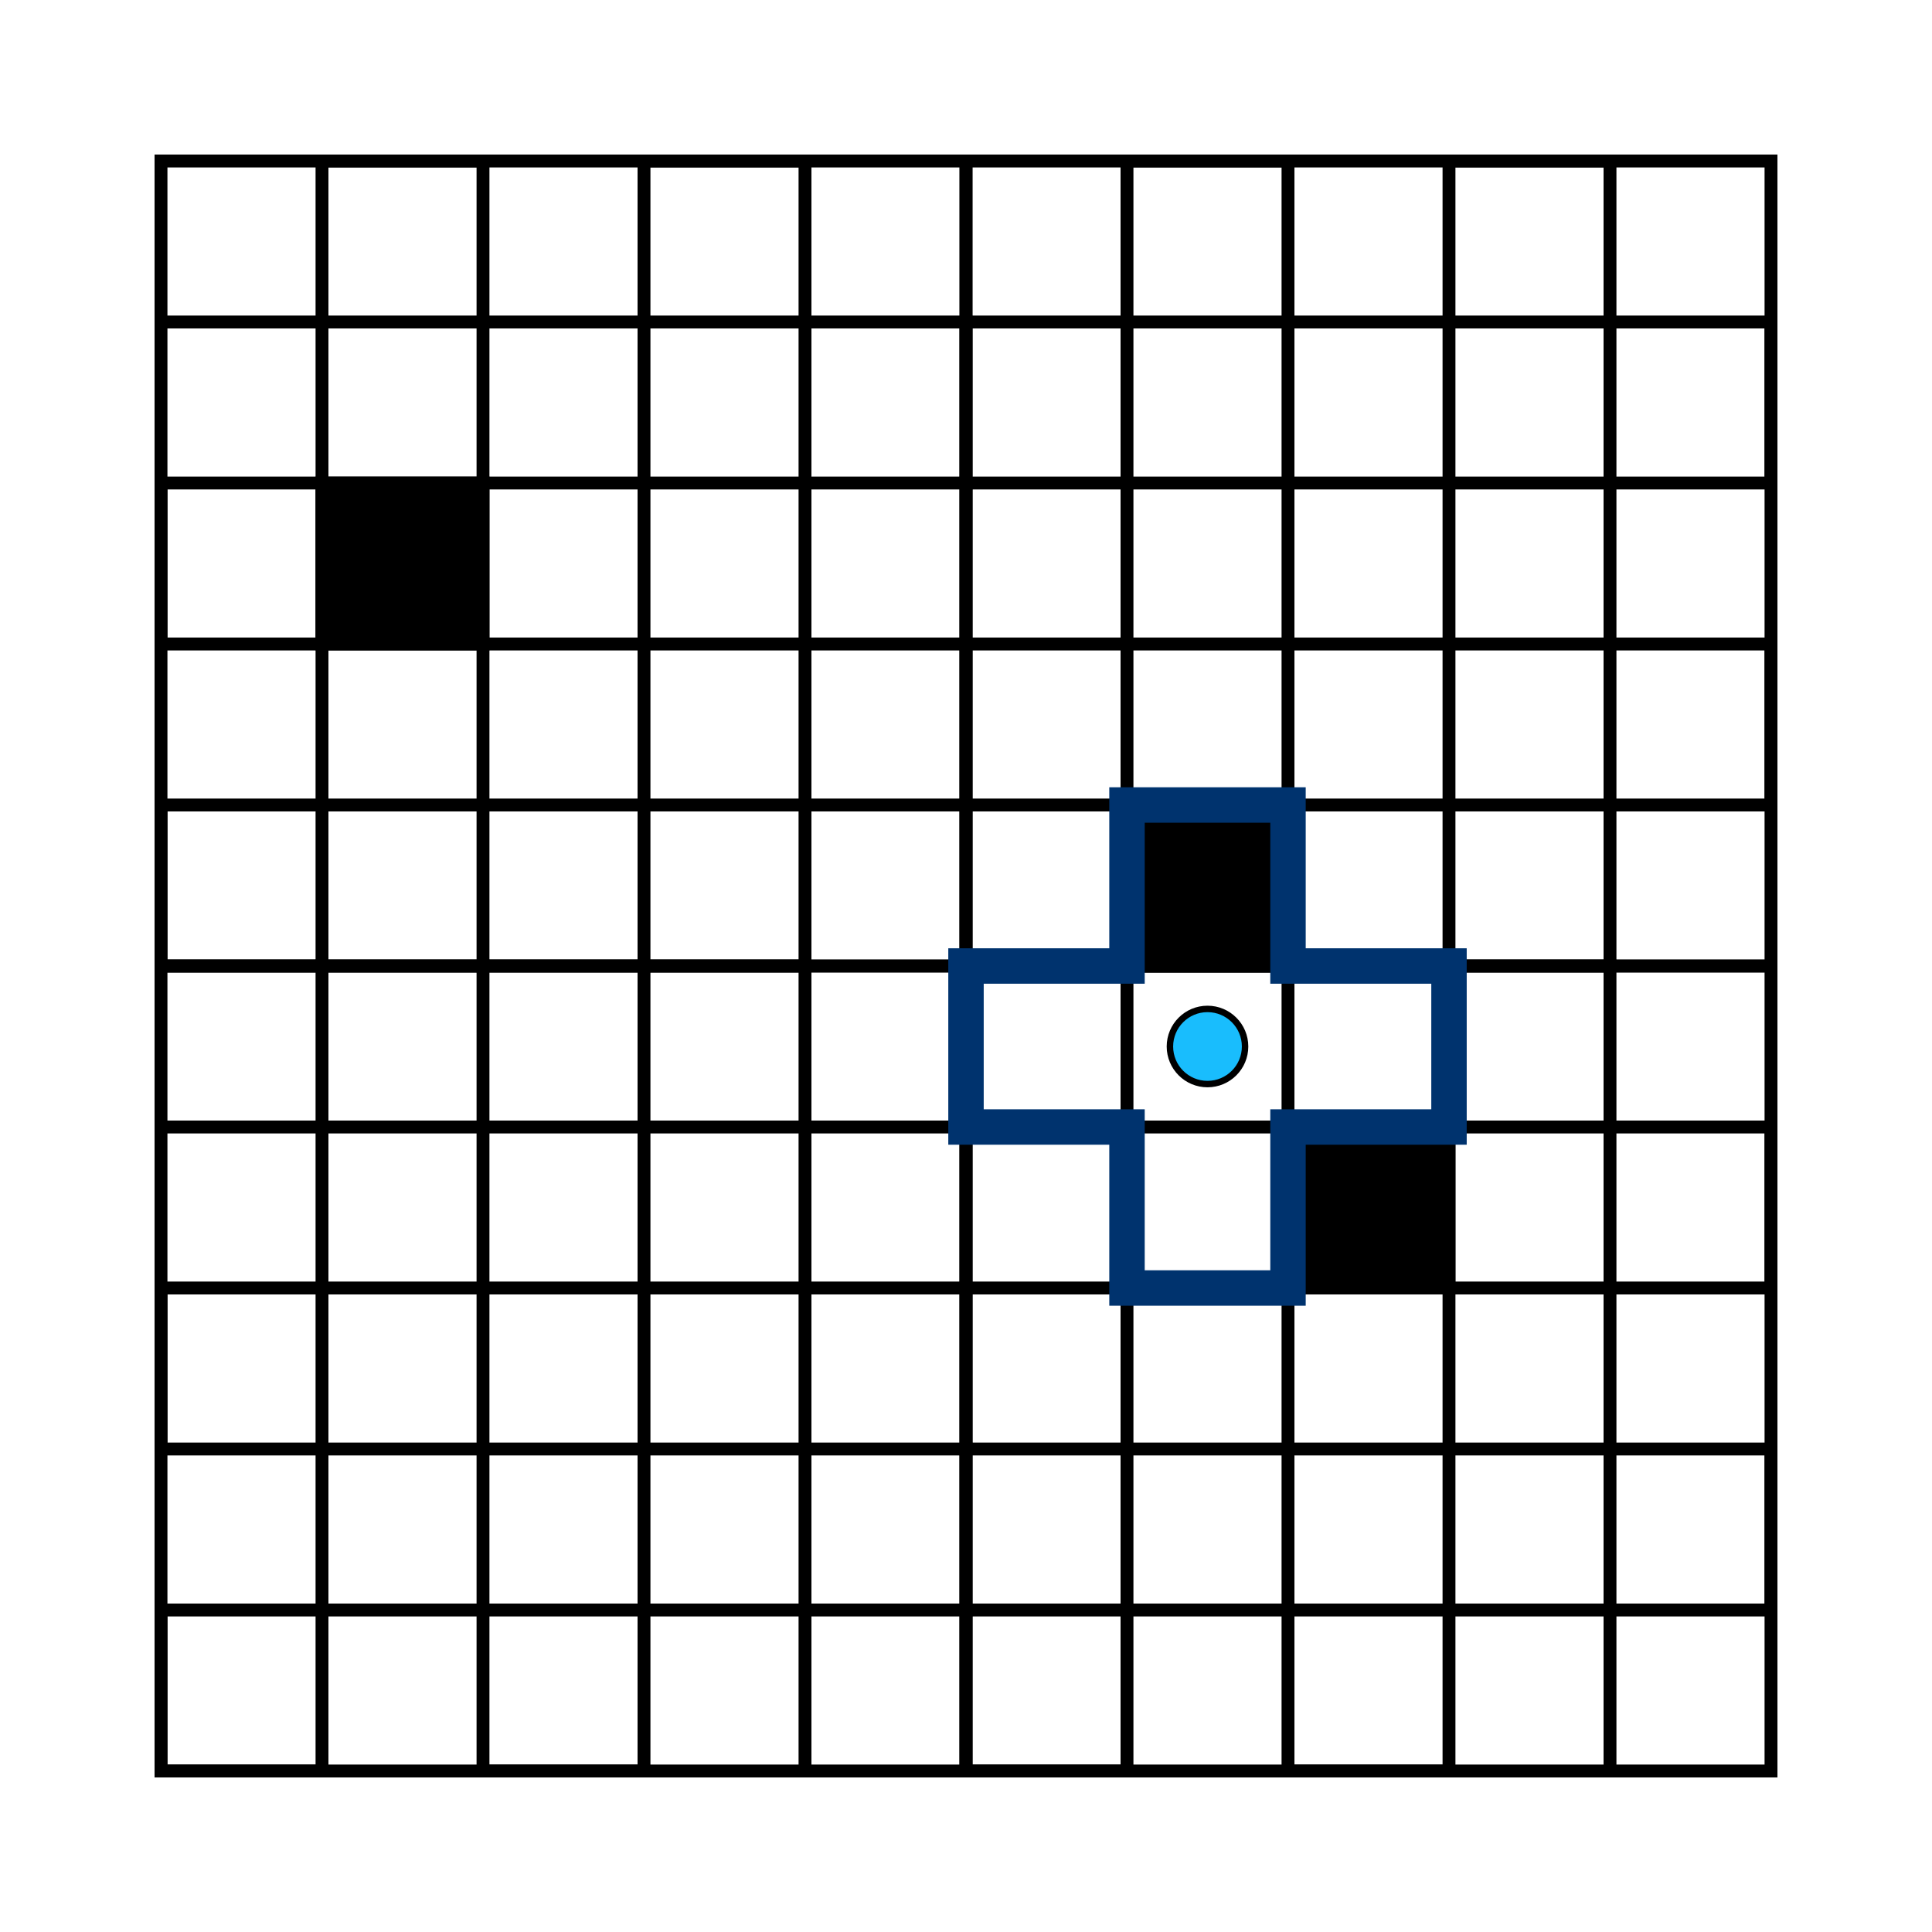
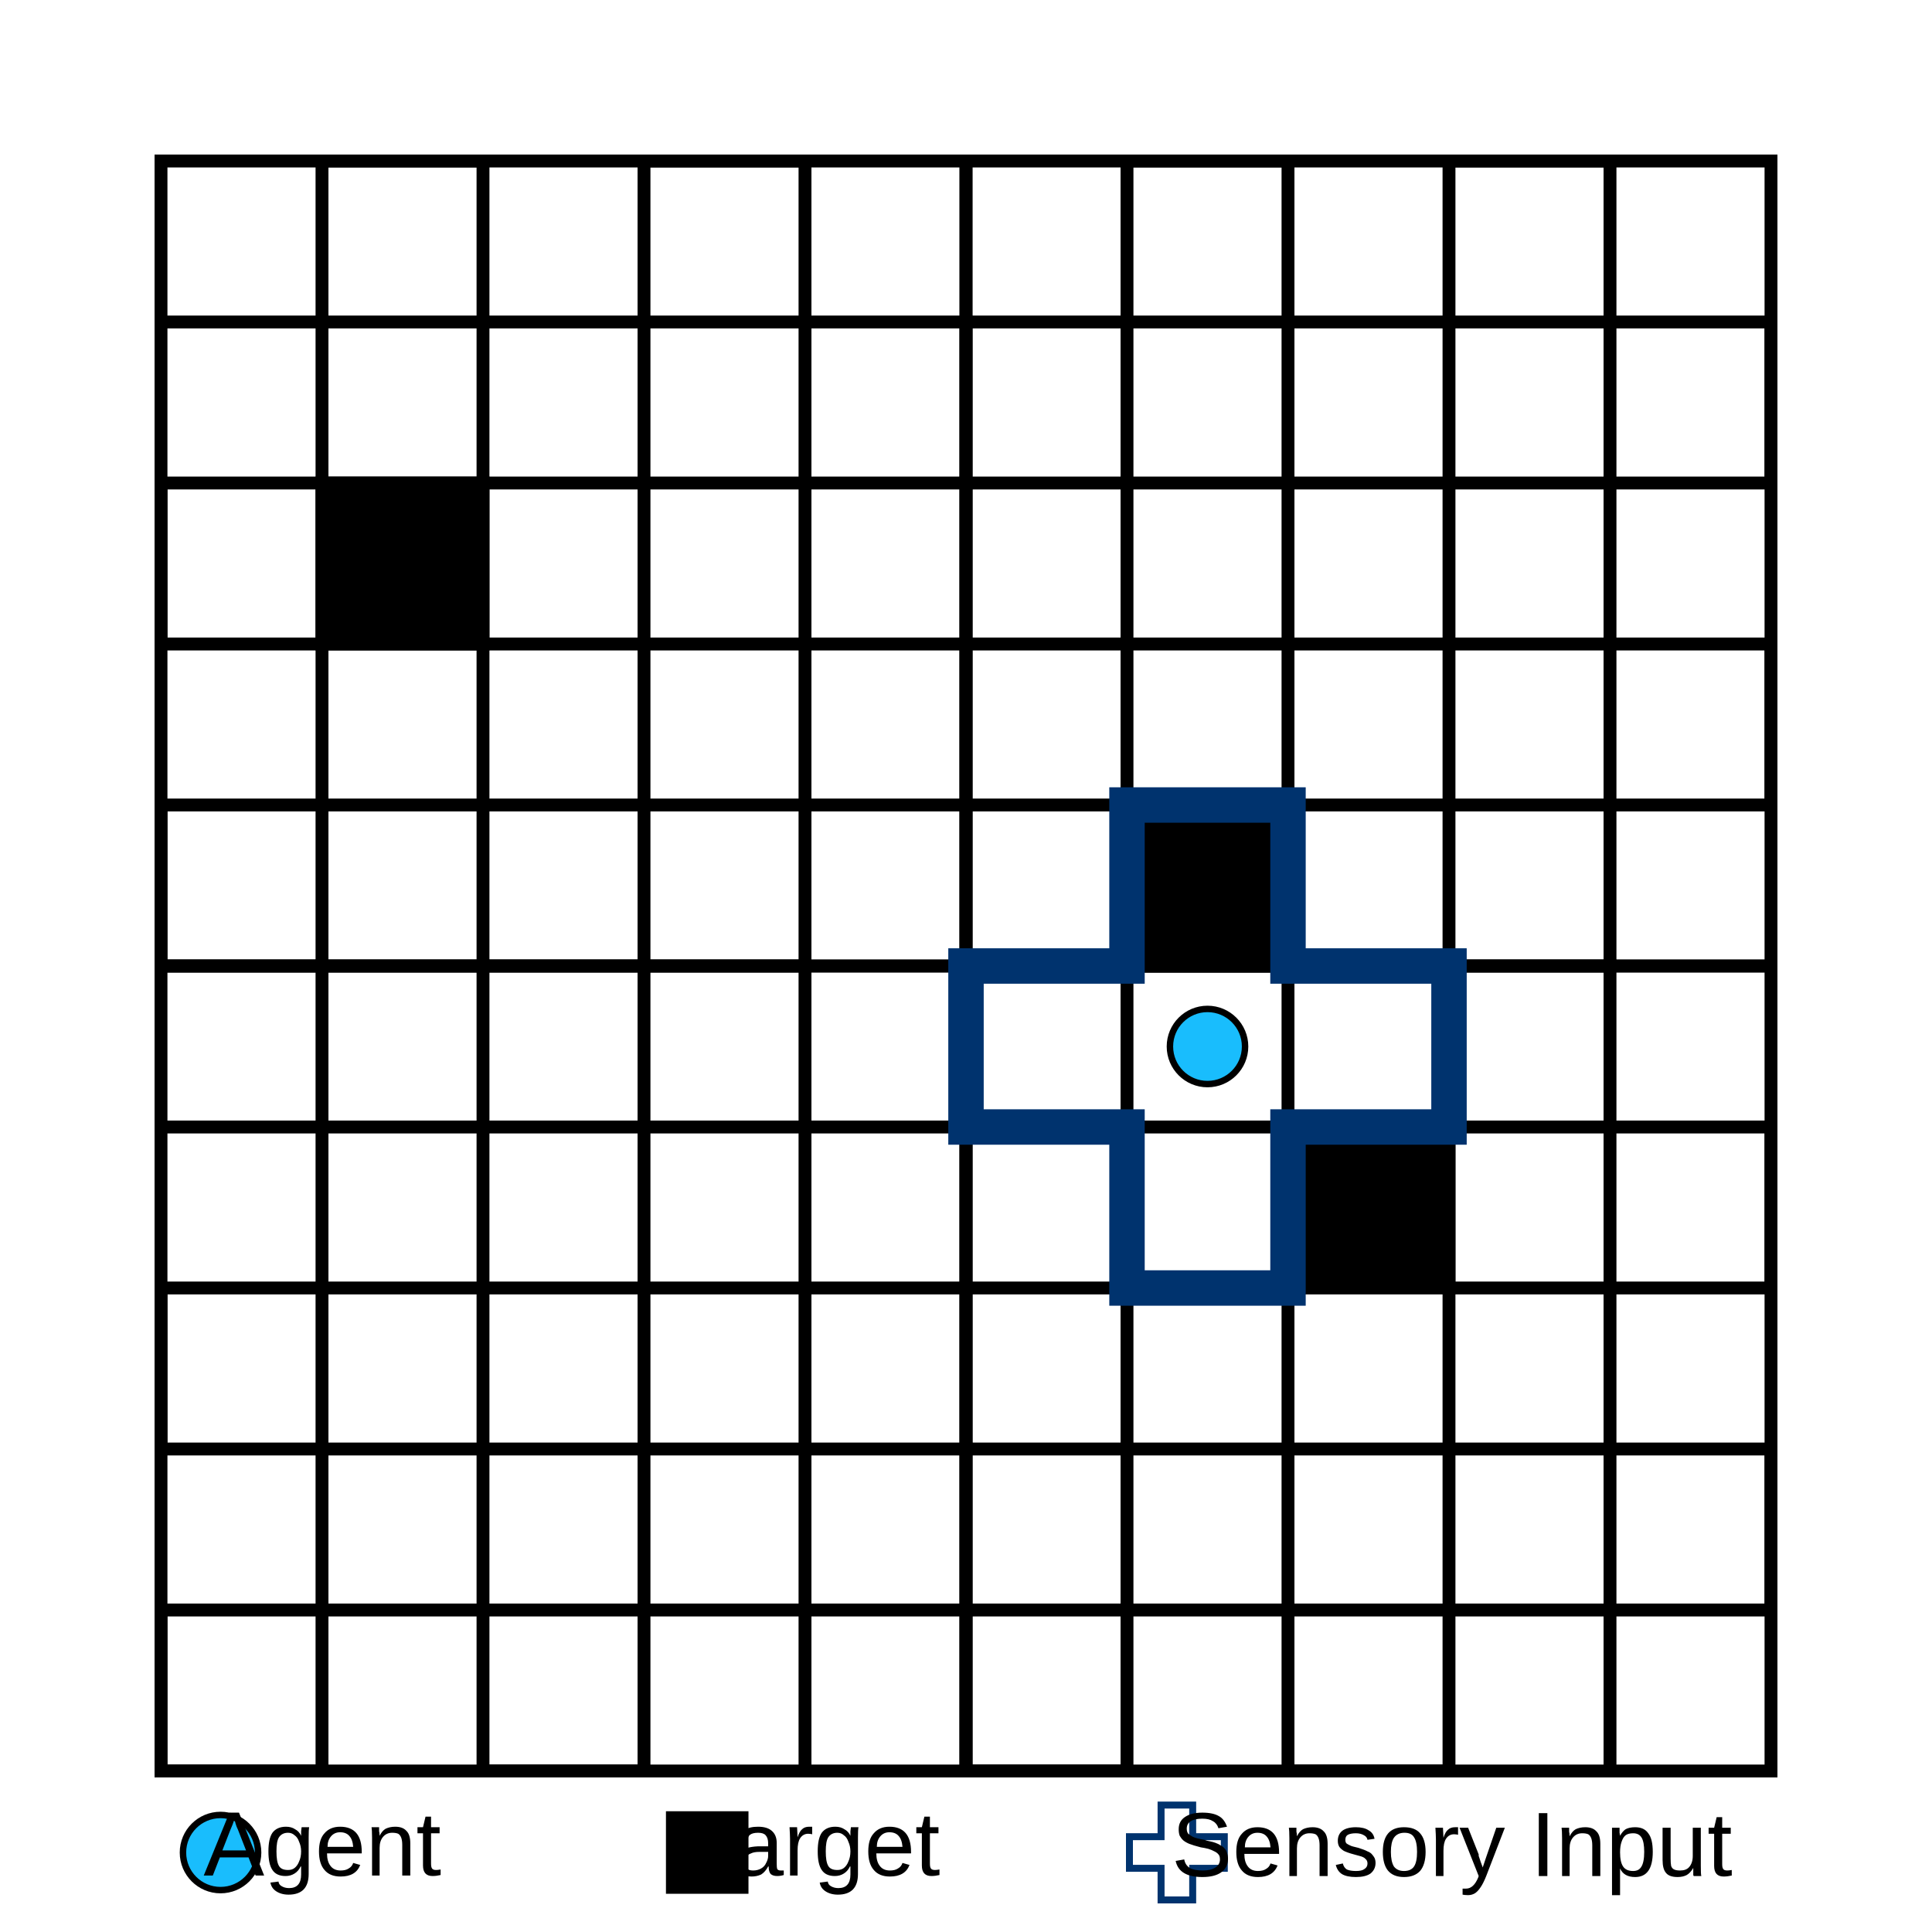
<svg xmlns="http://www.w3.org/2000/svg" width="60mm" height="60mm" viewBox="0 0 60 60" version="1.1" id="svg1">
  <defs id="defs1" />
  <g id="layer1" transform="translate(-20,-95)">
    <rect style="fill:#ffffff;fill-opacity:1;stroke:none;stroke-width:1.1;stroke-dasharray:none;stroke-opacity:1" id="rect13" width="60" height="60" x="20" y="95" />
    <g id="g9">
      <g id="g2" style="fill:none;stroke-width:0.4;stroke-dasharray:none">
        <path style="fill:none;stroke:#000000;stroke-width:0.4;stroke-dasharray:none" d="M 25,100 V 125 H 50 V 100 Z" id="path1" />
        <path style="fill:none;stroke:#000000;stroke-width:0.4;stroke-dasharray:none" d="m 25,105 h 25 v 5 H 25 v 5 h 25 v 5 H 25 v 5 h 5 V 100 h 5 v 25 h 5 V 100 h 5 v 25" id="path2" />
      </g>
      <g id="g4" style="fill:none;stroke-width:0.4;stroke-dasharray:none" transform="translate(25)">
        <path style="fill:none;stroke:#000000;stroke-width:0.4;stroke-dasharray:none" d="M 25,100 V 125 H 50 V 100 Z" id="path3" />
        <path style="fill:none;stroke:#000000;stroke-width:0.4;stroke-dasharray:none" d="m 25,105 h 25 v 5 H 25 v 5 h 25 v 5 H 25 v 5 h 5 V 100 h 5 v 25 h 5 V 100 h 5 v 25" id="path4" />
      </g>
      <g id="g6" style="fill:none;stroke-width:0.4;stroke-dasharray:none" transform="translate(25,25.00001)">
        <path style="fill:none;stroke:#000000;stroke-width:0.4;stroke-dasharray:none" d="M 25,100 V 125 H 50 V 100 Z" id="path5" />
        <path style="fill:none;stroke:#000000;stroke-width:0.4;stroke-dasharray:none" d="m 25,105 h 25 v 5 H 25 v 5 h 25 v 5 H 25 v 5 h 5 V 100 h 5 v 25 h 5 V 100 h 5 v 25" id="path6" />
      </g>
      <g id="g8" style="fill:none;stroke-width:0.4;stroke-dasharray:none" transform="translate(-1.0796279e-6,25.00001)">
        <path style="fill:none;stroke:#000000;stroke-width:0.4;stroke-dasharray:none" d="M 25,100 V 125 H 50 V 100 Z" id="path7" />
        <path style="fill:none;stroke:#000000;stroke-width:0.4;stroke-dasharray:none" d="m 25,105 h 25 v 5 H 25 v 5 h 25 v 5 H 25 v 5 h 5 V 100 h 5 v 25 h 5 V 100 h 5 v 25" id="path8" />
      </g>
    </g>
    <path style="fill:#000000;fill-opacity:1;stroke:#000000;stroke-width:0.4;stroke-dasharray:none" d="m 30,110 v 5 h 5 v -5 z" id="path9" />
    <path style="fill:#000000;fill-opacity:1;stroke:#000000;stroke-width:0.4;stroke-dasharray:none" d="m 55,120 v 5 h 5 v -5 z" id="path9-8" />
    <path style="fill:#000000;fill-opacity:1;stroke:#000000;stroke-width:0.4;stroke-dasharray:none" d="m 60,130 v 5 h 5 v -5 z" id="path10" />
    <g id="g12">
      <path style="fill:#ffffff;fill-opacity:0;stroke:none;stroke-width:0.4;stroke-dasharray:none" d="m 55,125 v 5 h 5 v -5 z" id="path12" />
      <circle style="fill:#19bdfd;fill-opacity:1;stroke:#000000;stroke-width:0.2;stroke-dasharray:none" id="circle12" cx="57.5" cy="127.5" r="1.167" />
    </g>
    <path style="fill:none;fill-opacity:1;stroke:#00336e;stroke-width:1.1;stroke-dasharray:none;stroke-opacity:1" d="m 55,120 v 5 H 50 V 130 h 5 v 5 h 5 v -5 h 5 v -5 h -5 v -5 z" id="path13" />
+     <g id="g14">
+       <circle style="fill:#19bdfd;fill-opacity:1;stroke:#000000;stroke-width:0.2;stroke-dasharray:none" id="circle12-8" cx="26.849" cy="152.532" r="1.167" />
+       <text xml:space="preserve" style="font-weight:bold;font-size:2.822px;line-height:1.65;font-family:'Comic Sans MS';-inkscape-font-specification:'Comic Sans MS Bold';text-align:center;writing-mode:lr-tb;direction:ltr;text-anchor:middle;fill:#19bdfd;stroke:#00336e;stroke-width:1.1" x="32.191" y="153.245" id="text1">
+         <tspan id="tspan1" style="font-style:normal;font-variant:normal;font-weight:normal;font-stretch:normal;font-size:2.822px;font-family:Arial;-inkscape-font-specification:Arial;fill:#000000;fill-opacity:1;stroke:none;stroke-width:1.1" x="32.191" y="153.245">Agent</tspan>
+       </text>
+     </g>
+     <g id="g15" transform="translate(-1.058333)">
+       <path style="fill:#000000;fill-opacity:1;stroke:#000000;stroke-width:0.19;stroke-dasharray:none" d="m 41.835,151.345 v 2.373 h 2.373 v -2.373 z" id="path11" />
+       <text xml:space="preserve" style="font-weight:bold;font-size:2.822px;line-height:1.65;font-family:'Comic Sans MS';-inkscape-font-specification:'Comic Sans MS Bold';text-align:center;writing-mode:lr-tb;direction:ltr;text-anchor:middle;fill:#19bdfd;stroke:#00336e;stroke-width:1.1" x="48.504" y="153.245" id="text11">
+         <tspan id="tspan11" style="font-style:normal;font-variant:normal;font-weight:normal;font-stretch:normal;font-size:2.822px;font-family:Arial;-inkscape-font-specification:Arial;fill:#000000;fill-opacity:1;stroke:none;stroke-width:1.1" x="48.504" y="153.245">Target</tspan>
+       </text>
+     </g>
+     <g id="g16">
+       <path style="fill:none;fill-opacity:1;stroke:#00336e;stroke-width:0.216;stroke-dasharray:none;stroke-opacity:1" d="m 56.058,151.058 v 0.982 h -0.982 v 0.982 h 0.982 v 0.982 h 0.982 v -0.982 h 0.982 v -0.982 h -0.982 v -0.982 z" id="path14" />
+       <text xml:space="preserve" style="font-weight:bold;font-size:2.822px;line-height:1.65;font-family:'Comic Sans MS';-inkscape-font-specification:'Comic Sans MS Bold';text-align:center;writing-mode:lr-tb;direction:ltr;text-anchor:middle;fill:#19bdfd;stroke:#00336e;stroke-width:1.1" x="67.269" y="153.262" id="text14">
+         <tspan id="tspan14" style="font-style:normal;font-variant:normal;font-weight:normal;font-stretch:normal;font-size:2.822px;font-family:Arial;-inkscape-font-specification:Arial;fill:#000000;fill-opacity:1;stroke:none;stroke-width:1.1" x="67.269" y="153.262">Sensory Input</tspan>
+       </text>
+     </g>
  </g>
</svg>
